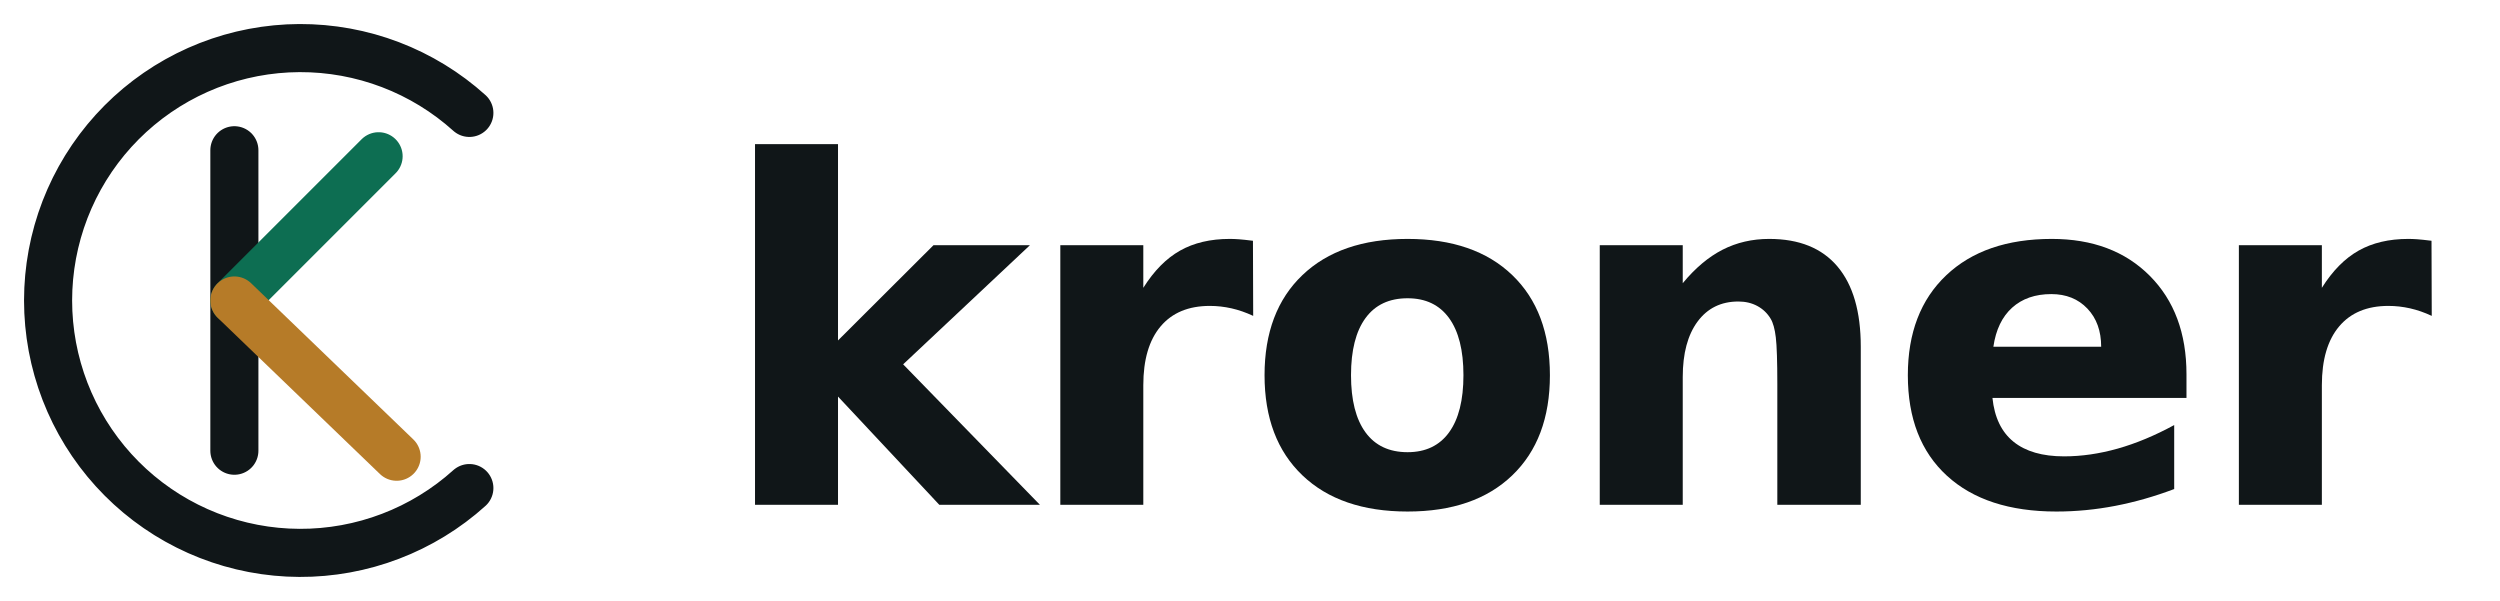
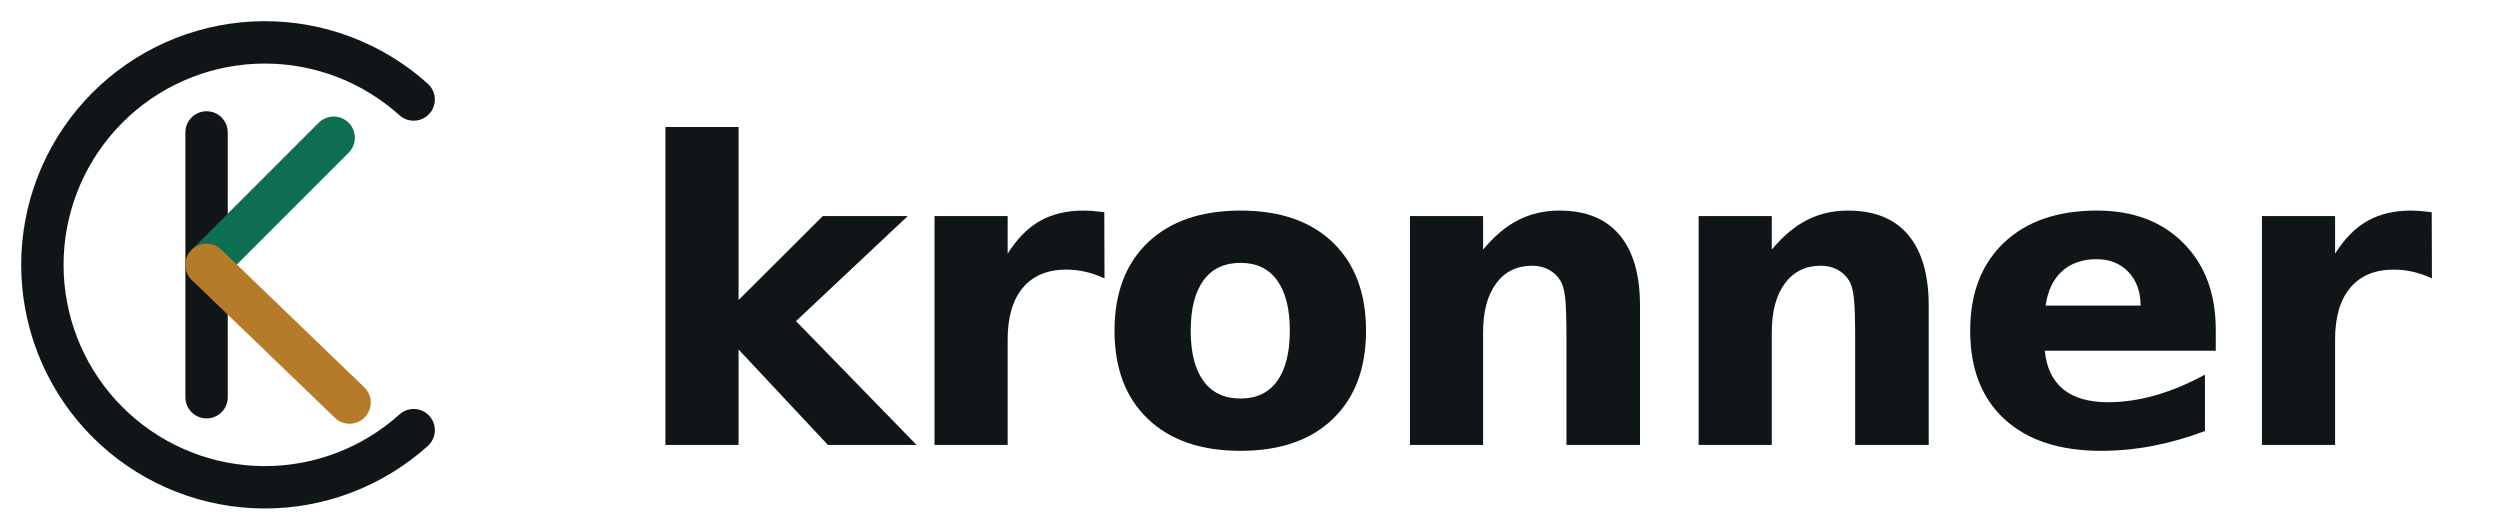
- <svg xmlns="http://www.w3.org/2000/svg" viewBox="0 0 416 100" width="832" height="200" role="img" aria-label="Kroner">
+ <svg xmlns="http://www.w3.org/2000/svg" viewBox="0 0 472 100" width="944" height="200" role="img" aria-label="Kronner">
  <g fill="none" stroke-width="8" stroke-linecap="round" stroke-linejoin="round">
    <path stroke="#101618" d="M78.103,18.788 L76.636,17.527 L75.112,16.334 L73.535,15.213 L71.907,14.166 L70.234,13.195 L68.517,12.302 L66.761,11.489 L64.969,10.758 L63.146,10.110 L61.295,9.547 L59.419,9.070 L57.524,8.679 L55.613,8.377 L53.690,8.162 L51.759,8.037 L49.824,8.000 L47.890,8.053 L45.960,8.195 L44.039,8.425 L42.130,8.744 L40.238,9.150 L38.367,9.643 L36.520,10.222 L34.702,10.885 L32.917,11.631 L31.168,12.459 L29.459,13.366 L27.793,14.351 L26.175,15.412 L24.607,16.546 L23.093,17.751 L21.636,19.024 L20.239,20.364 L18.906,21.766 L17.638,23.228 L16.440,24.747 L15.312,26.320 L14.258,27.943 L13.280,29.612 L12.380,31.325 L11.560,33.078 L10.821,34.866 L10.166,36.687 L9.595,38.536 L9.110,40.409 L8.711,42.303 L8.401,44.213 L8.178,46.135 L8.045,48.065 L8.000,50.000 L8.045,51.935 L8.178,53.865 L8.401,55.787 L8.711,57.697 L9.110,59.591 L9.595,61.464 L10.166,63.313 L10.821,65.134 L11.560,66.922 L12.380,68.675 L13.280,70.388 L14.258,72.057 L15.312,73.680 L16.440,75.253 L17.638,76.772 L18.906,78.234 L20.239,79.636 L21.636,80.976 L23.093,82.249 L24.607,83.454 L26.175,84.588 L27.793,85.649 L29.459,86.634 L31.168,87.541 L32.917,88.369 L34.702,89.115 L36.520,89.778 L38.367,90.357 L40.238,90.850 L42.130,91.256 L44.039,91.575 L45.960,91.805 L47.890,91.947 L49.824,92.000 L51.759,91.963 L53.690,91.838 L55.613,91.623 L57.524,91.321 L59.419,90.930 L61.295,90.453 L63.146,89.890 L64.969,89.242 L66.761,88.511 L68.517,87.698 L70.234,86.805 L71.907,85.834 L73.535,84.787 L75.112,83.666 L76.636,82.473 L78.103,81.212" />
    <path stroke="#101618" d="M39 25V75" />
    <path stroke="#0D6E52" d="M39 50L63 26" />
    <path stroke="#B67B28" d="M39 50L66 76" />
  </g>
  <g fill="#101618">
    <path d="M172 1556H530V709L942 1120H1358L811 606L1401 0H967L530 467V0H172Z" transform="translate(119.000 84) scale(0.038574 -0.038574)" />
    <path d="M1004 815Q957 837 910.5 847.5Q864 858 817 858Q679 858 604.5 769.5Q530 681 530 516V0H172V1120H530V936Q599 1046 688.5 1096.5Q778 1147 903 1147Q921 1147 942.0 1145.5Q963 1144 1003 1139Z" transform="translate(169.802 84) scale(0.038574 -0.038574)" />
    <path d="M705 891Q586 891 523.5 805.5Q461 720 461 559Q461 398 523.5 312.5Q586 227 705 227Q822 227 884.0 312.5Q946 398 946 559Q946 720 884.0 805.5Q822 891 705 891ZM705 1147Q994 1147 1156.5 991.0Q1319 835 1319 559Q1319 283 1156.5 127.0Q994 -29 705 -29Q415 -29 251.5 127.0Q88 283 88 559Q88 835 251.5 991.0Q415 1147 705 1147Z" transform="translate(207.026 84) scale(0.038574 -0.038574)" />
    <path d="M1298 682V0H938V111V522Q938 667 931.5 722.0Q925 777 909 803Q888 838 852.0 857.5Q816 877 770 877Q658 877 594.0 790.5Q530 704 530 551V0H172V1120H530V956Q611 1054 702.0 1100.5Q793 1147 903 1147Q1097 1147 1197.5 1028.0Q1298 909 1298 682Z" transform="translate(259.564 84) scale(0.038574 -0.038574)" />
-     <path d="M1290 563V461H453Q466 335 544.0 272.0Q622 209 762 209Q875 209 993.5 242.5Q1112 276 1237 344V68Q1110 20 983.0 -4.5Q856 -29 729 -29Q425 -29 256.5 125.5Q88 280 88 559Q88 833 253.5 990.0Q419 1147 709 1147Q973 1147 1131.5 988.0Q1290 829 1290 563ZM922 682Q922 784 862.5 846.5Q803 909 707 909Q603 909 538.0 850.5Q473 792 457 682Z" transform="translate(314.070 84) scale(0.038574 -0.038574)" />
-     <path d="M1004 815Q957 837 910.5 847.5Q864 858 817 858Q679 858 604.5 769.5Q530 681 530 516V0H172V1120H530V936Q599 1046 688.5 1096.5Q778 1147 903 1147Q921 1147 942.0 1145.5Q963 1144 1003 1139Z" transform="translate(365.914 84) scale(0.038574 -0.038574)" />
+     <path d="M1298 682V0H938V111V522Q938 667 931.5 722.0Q925 777 909 803Q888 838 852.0 857.5Q816 877 770 877Q658 877 594.0 790.5Q530 704 530 551V0H172V1120H530V956Q611 1054 702.0 1100.5Q793 1147 903 1147Q1097 1147 1197.5 1028.0Q1298 909 1298 682Z" transform="translate(314.070 84) scale(0.038574 -0.038574)" />
+     <path d="M1290 563V461H453Q466 335 544.0 272.0Q622 209 762 209Q875 209 993.5 242.5Q1112 276 1237 344V68Q1110 20 983.0 -4.5Q856 -29 729 -29Q425 -29 256.5 125.5Q88 280 88 559Q88 833 253.5 990.0Q419 1147 709 1147Q973 1147 1131.5 988.0Q1290 829 1290 563ZM922 682Q922 784 862.5 846.5Q803 909 707 909Q603 909 538.0 850.5Q473 792 457 682Z" transform="translate(368.576 84) scale(0.038574 -0.038574)" />
+     <path d="M1004 815Q957 837 910.5 847.5Q864 858 817 858Q679 858 604.5 769.5Q530 681 530 516V0H172V1120H530V936Q599 1046 688.5 1096.5Q778 1147 903 1147Q921 1147 942.0 1145.5Q963 1144 1003 1139Z" transform="translate(420.420 84) scale(0.038574 -0.038574)" />
  </g>
</svg>
